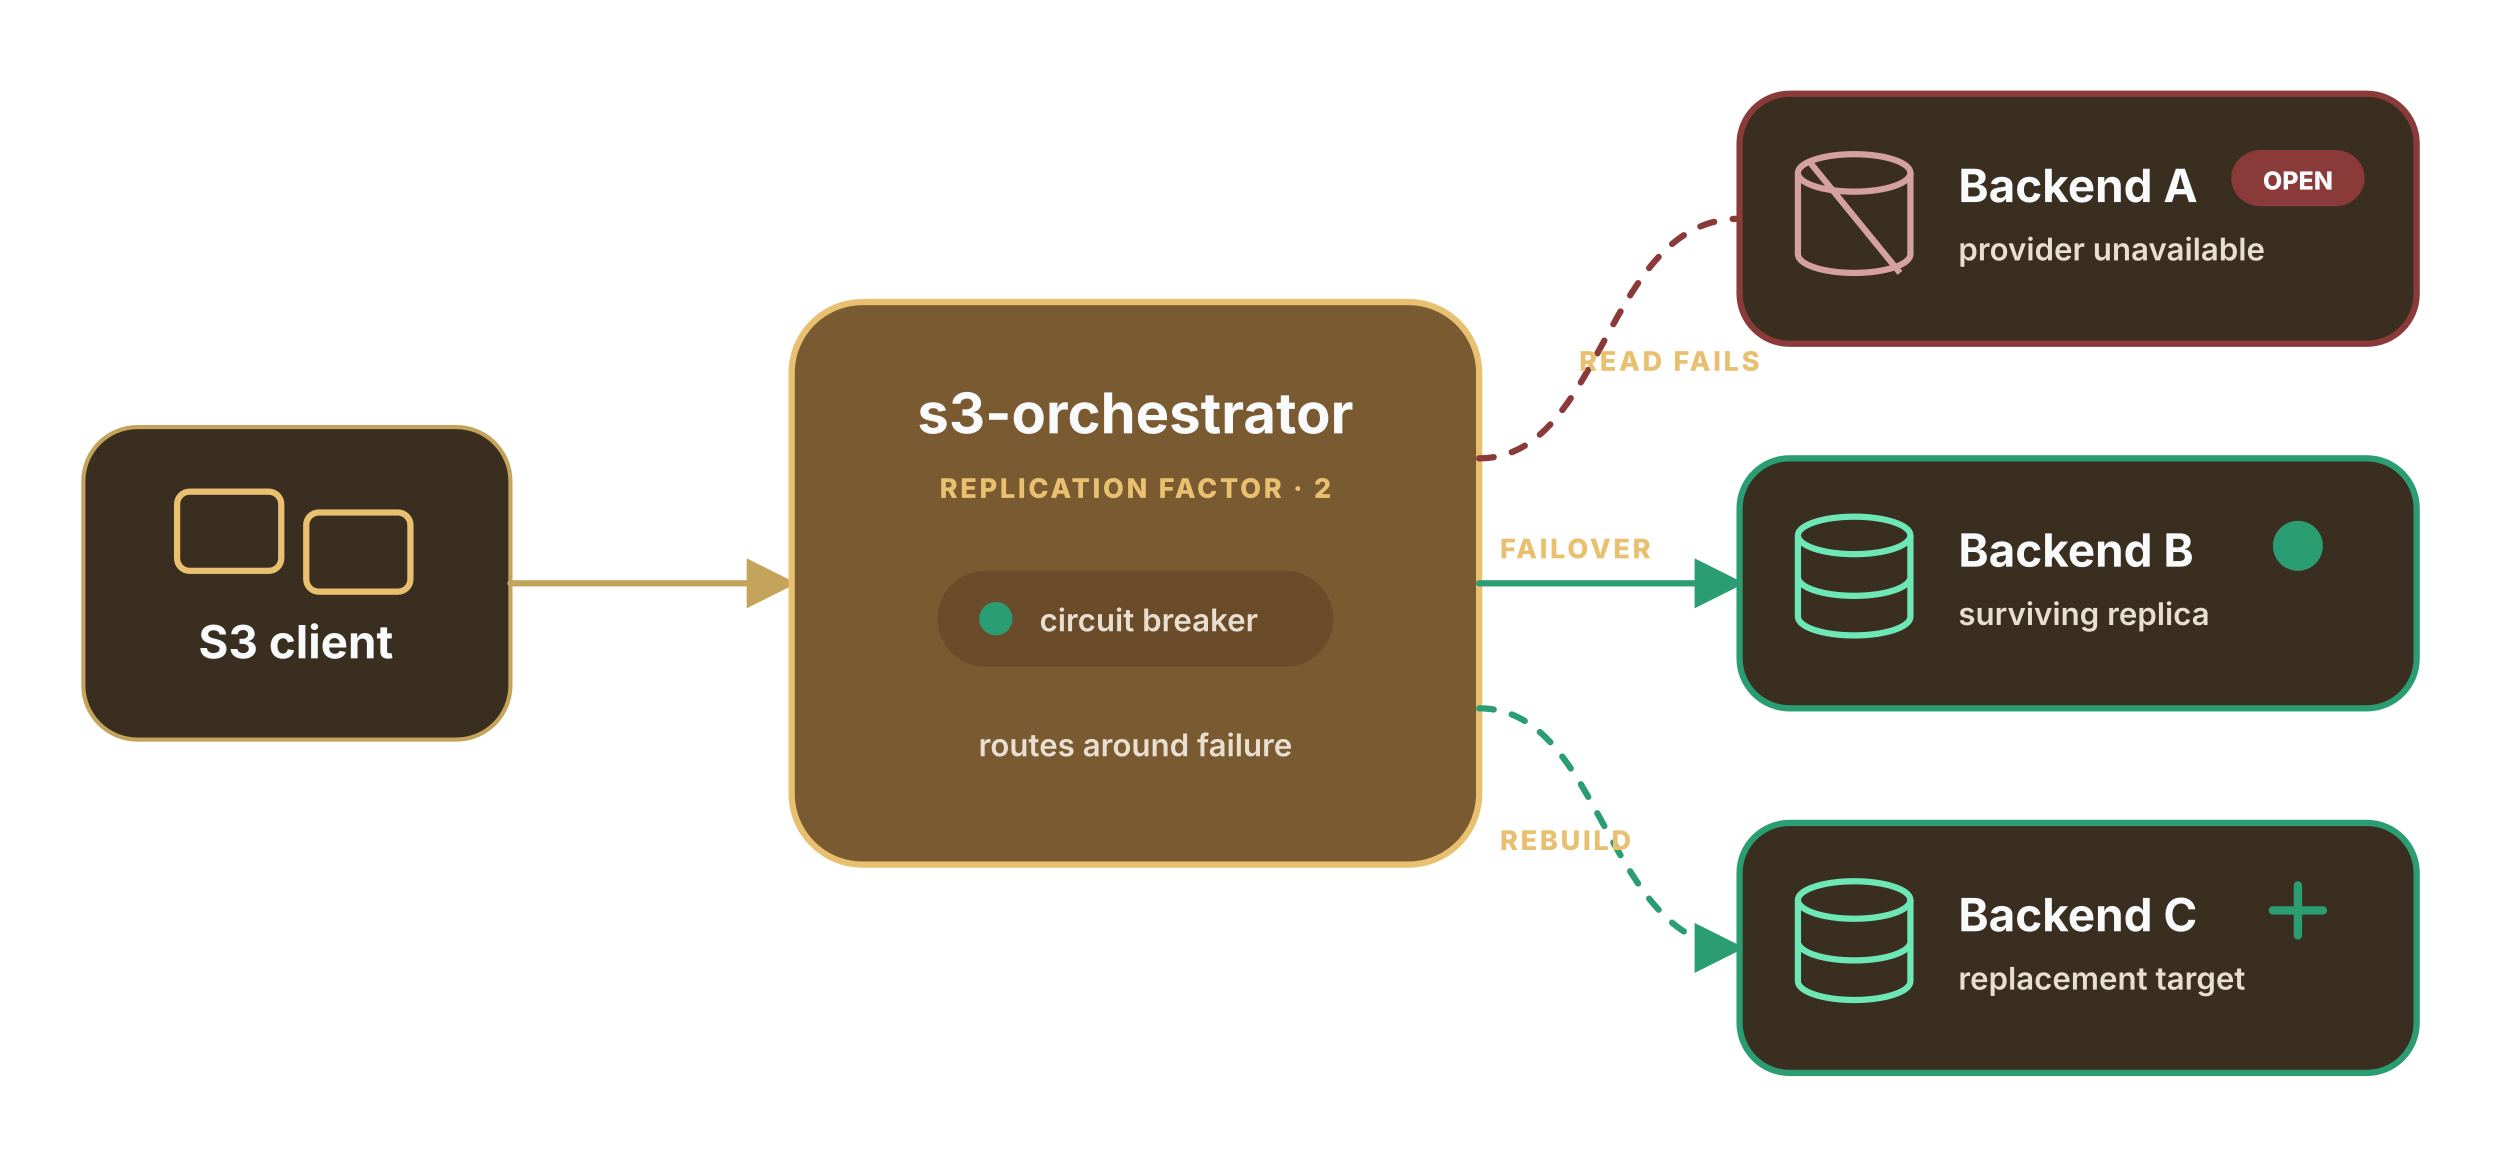
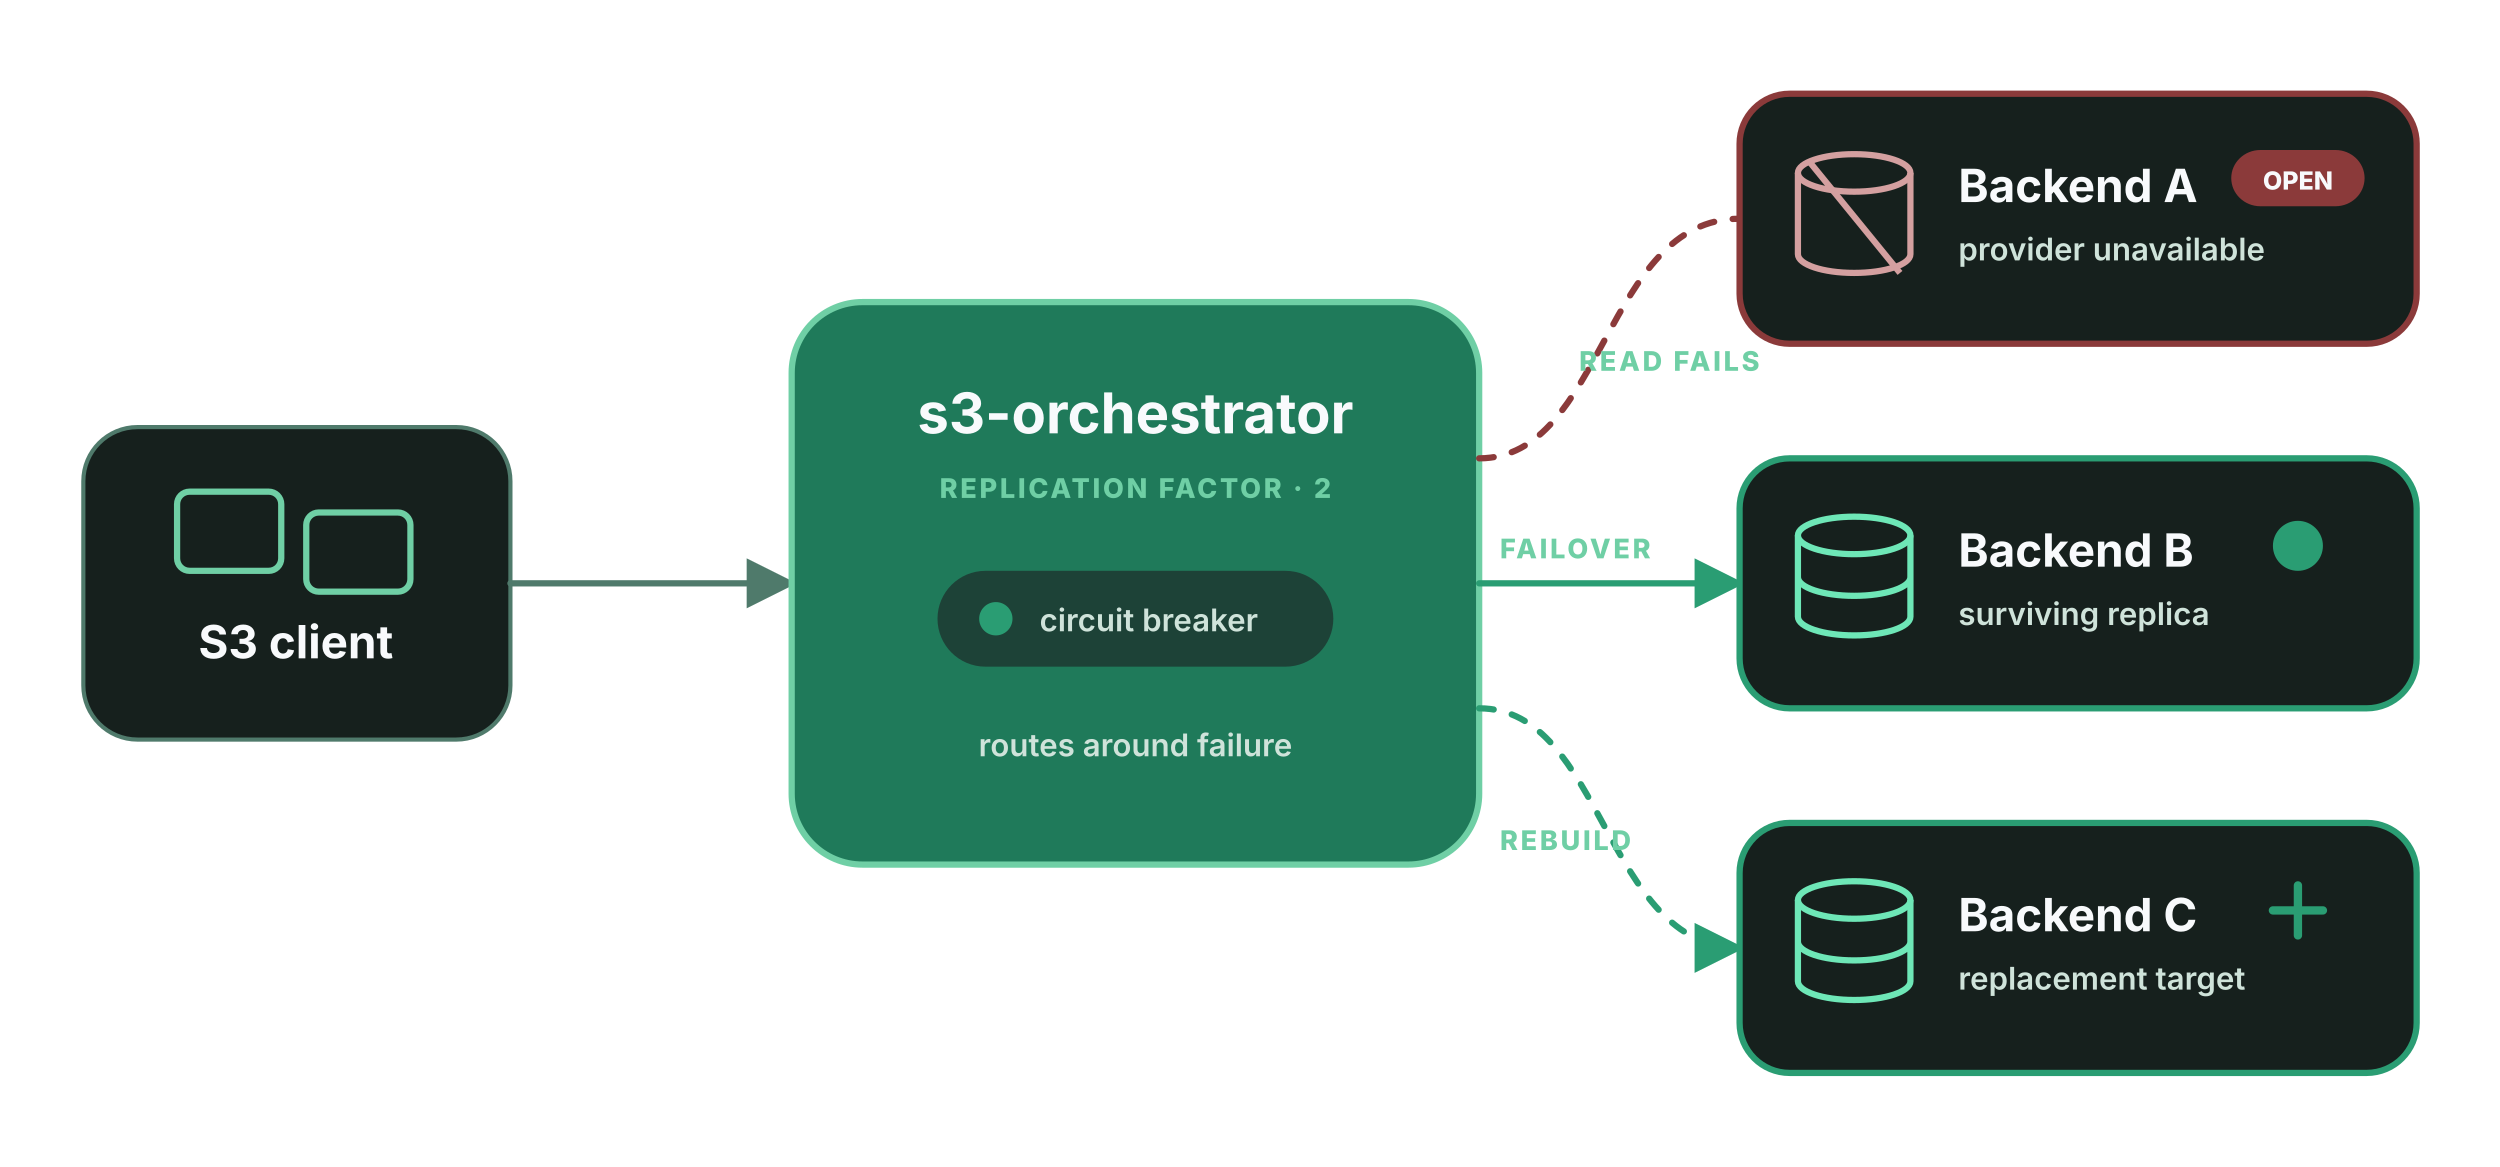
<svg xmlns="http://www.w3.org/2000/svg" viewBox="0 0 1200 560" role="img" aria-labelledby="title desc">
  <defs>
-     <style>.t{font-family:Inter,ui-sans-serif,system-ui,-apple-system,"Segoe UI",sans-serif}.h{font-size:22px;font-weight:750;fill:#f8fafc}.s{font-size:15px;font-weight:600;fill:#e8dfd0}.k{font-size:13px;font-weight:800;fill:#e8c070;letter-spacing:.1em}.card{fill:#3a2e20;stroke:#c4a35a;stroke-width:2}.ok{fill:#3a2e20;stroke:#2a9d73;stroke-width:3}.down{fill:#3a2e20;stroke:#8b3a3a;stroke-width:3}.line{fill:none;stroke-width:3;stroke-linecap:round}</style>
+     <style>.t{font-family:Inter,ui-sans-serif,system-ui,-apple-system,"Segoe UI",sans-serif}.h{font-size:22px;font-weight:750;fill:#f8fafc}.s{font-size:15px;font-weight:600;fill:#cfe3da}.k{font-size:13px;font-weight:800;fill:#6fcfa5;letter-spacing:.1em}.card{fill:#16201d;stroke:#4f7a6b;stroke-width:2}.ok{fill:#16201d;stroke:#2a9d73;stroke-width:3}.down{fill:#16201d;stroke:#8b3a3a;stroke-width:3}.line{fill:none;stroke-width:3;stroke-linecap:round}</style>
    <marker id="gold" viewBox="0 0 10 10" refX="9" refY="5" markerWidth="8" markerHeight="8" orient="auto">
-       <path d="M0 0l10 5-10 5z" fill="#c4a35a" />
+       <path d="M0 0l10 5-10 5z" fill="#4f7a6b" />
    </marker>
    <marker id="green" viewBox="0 0 10 10" refX="9" refY="5" markerWidth="8" markerHeight="8" orient="auto">
      <path d="M0 0l10 5-10 5z" fill="#2a9d73" />
    </marker>
  </defs>
  <g class="t">
    <rect x="40" y="205" width="205" height="150" rx="26" class="card" />
-     <g transform="translate(85 236)" fill="none" stroke="#e8c070" stroke-width="3">
+     <g transform="translate(85 236)" fill="none" stroke="#6fcfa5" stroke-width="3">
      <rect width="50" height="38" rx="6" />
      <rect x="62" y="10" width="50" height="38" rx="6" />
    </g>
    <text x="142" y="316" text-anchor="middle" class="h">S3 client</text>
-     <path d="M245 280H380" class="line" stroke="#c4a35a" marker-end="url(#gold)" />
-     <rect x="380" y="145" width="330" height="270" rx="34" fill="#7a5a30" stroke="#e8c070" stroke-width="3" />
+     <path d="M245 280H380" class="line" stroke="#4f7a6b" marker-end="url(#gold)" />
+     <rect x="380" y="145" width="330" height="270" rx="34" fill="#1f7a5a" stroke="#6fcfa5" stroke-width="3" />
    <text x="545" y="208" text-anchor="middle" class="h" style="font-size:27px">s3-orchestrator</text>
    <text x="545" y="239" text-anchor="middle" class="k" fill="#f8fafc">REPLICATION FACTOR · 2</text>
    <g transform="translate(450 274)">
-       <rect width="190" height="46" rx="23" fill="#6b4c2a" />
+       <rect width="190" height="46" rx="23" fill="#1d4237" />
      <circle cx="28" cy="23" r="8" fill="#2a9d73" />
      <text x="49" y="29" class="s">circuit breaker</text>
    </g>
    <text x="545" y="363" text-anchor="middle" class="s">routes around failure</text>
    <path d="M710 220C770 220 770 105 835 105" class="line" stroke="#8b3a3a" stroke-dasharray="7 9" />
    <path d="M710 280H835" class="line" stroke="#2a9d73" marker-end="url(#green)" />
    <path d="M710 340C770 340 770 455 835 455" class="line" stroke="#2a9d73" stroke-dasharray="7 9" marker-end="url(#green)" />
    <text x="758" y="178" class="k" fill="#d4a0a0">READ FAILS</text>
    <text x="720" y="268" class="k" fill="#6ee7b7">FAILOVER</text>
    <text x="720" y="408" class="k" fill="#6ee7b7">REBUILD</text>
    <g transform="translate(835 45)">
      <rect width="325" height="120" rx="24" class="down" />
      <g transform="translate(25 28)" fill="none" stroke="#d4a0a0" stroke-width="3">
        <ellipse cx="30" cy="10" rx="27" ry="9" />
        <path d="M3 10v39c0 5 12 9 27 9s27-4 27-9V10M8 4l44 54" />
      </g>
      <text x="105" y="52" class="h" fill="#d4a0a0">Backend A</text>
      <text x="105" y="80" class="s" fill="#d4a0a0">provider unavailable</text>
      <rect x="236" y="27" width="64" height="27" rx="14" fill="#8b3a3a" />
      <text x="268" y="46" text-anchor="middle" style="font-size:12px;font-weight:800;fill:#f8fafc">OPEN</text>
    </g>
    <g transform="translate(835 220)">
      <rect width="325" height="120" rx="24" class="ok" />
      <g transform="translate(25 27)" fill="none" stroke="#6ee7b7" stroke-width="3">
        <ellipse cx="30" cy="10" rx="27" ry="9" />
        <path d="M3 10v39c0 5 12 9 27 9s27-4 27-9V10M3 30c0 5 12 9 27 9s27-4 27-9" />
      </g>
      <text x="105" y="52" class="h">Backend B</text>
      <text x="105" y="80" class="s">surviving replica</text>
      <circle cx="268" cy="42" r="12" fill="#2a9d73" />
    </g>
    <g transform="translate(835 395)">
      <rect width="325" height="120" rx="24" class="ok" />
      <g transform="translate(25 27)" fill="none" stroke="#6ee7b7" stroke-width="3">
        <ellipse cx="30" cy="10" rx="27" ry="9" />
        <path d="M3 10v39c0 5 12 9 27 9s27-4 27-9V10M3 30c0 5 12 9 27 9s27-4 27-9" />
      </g>
      <text x="105" y="52" class="h">Backend C</text>
      <text x="105" y="80" class="s">replacement target</text>
      <path d="M256 42h24M268 30v24" stroke="#2a9d73" stroke-width="4" stroke-linecap="round" />
    </g>
  </g>
</svg>
